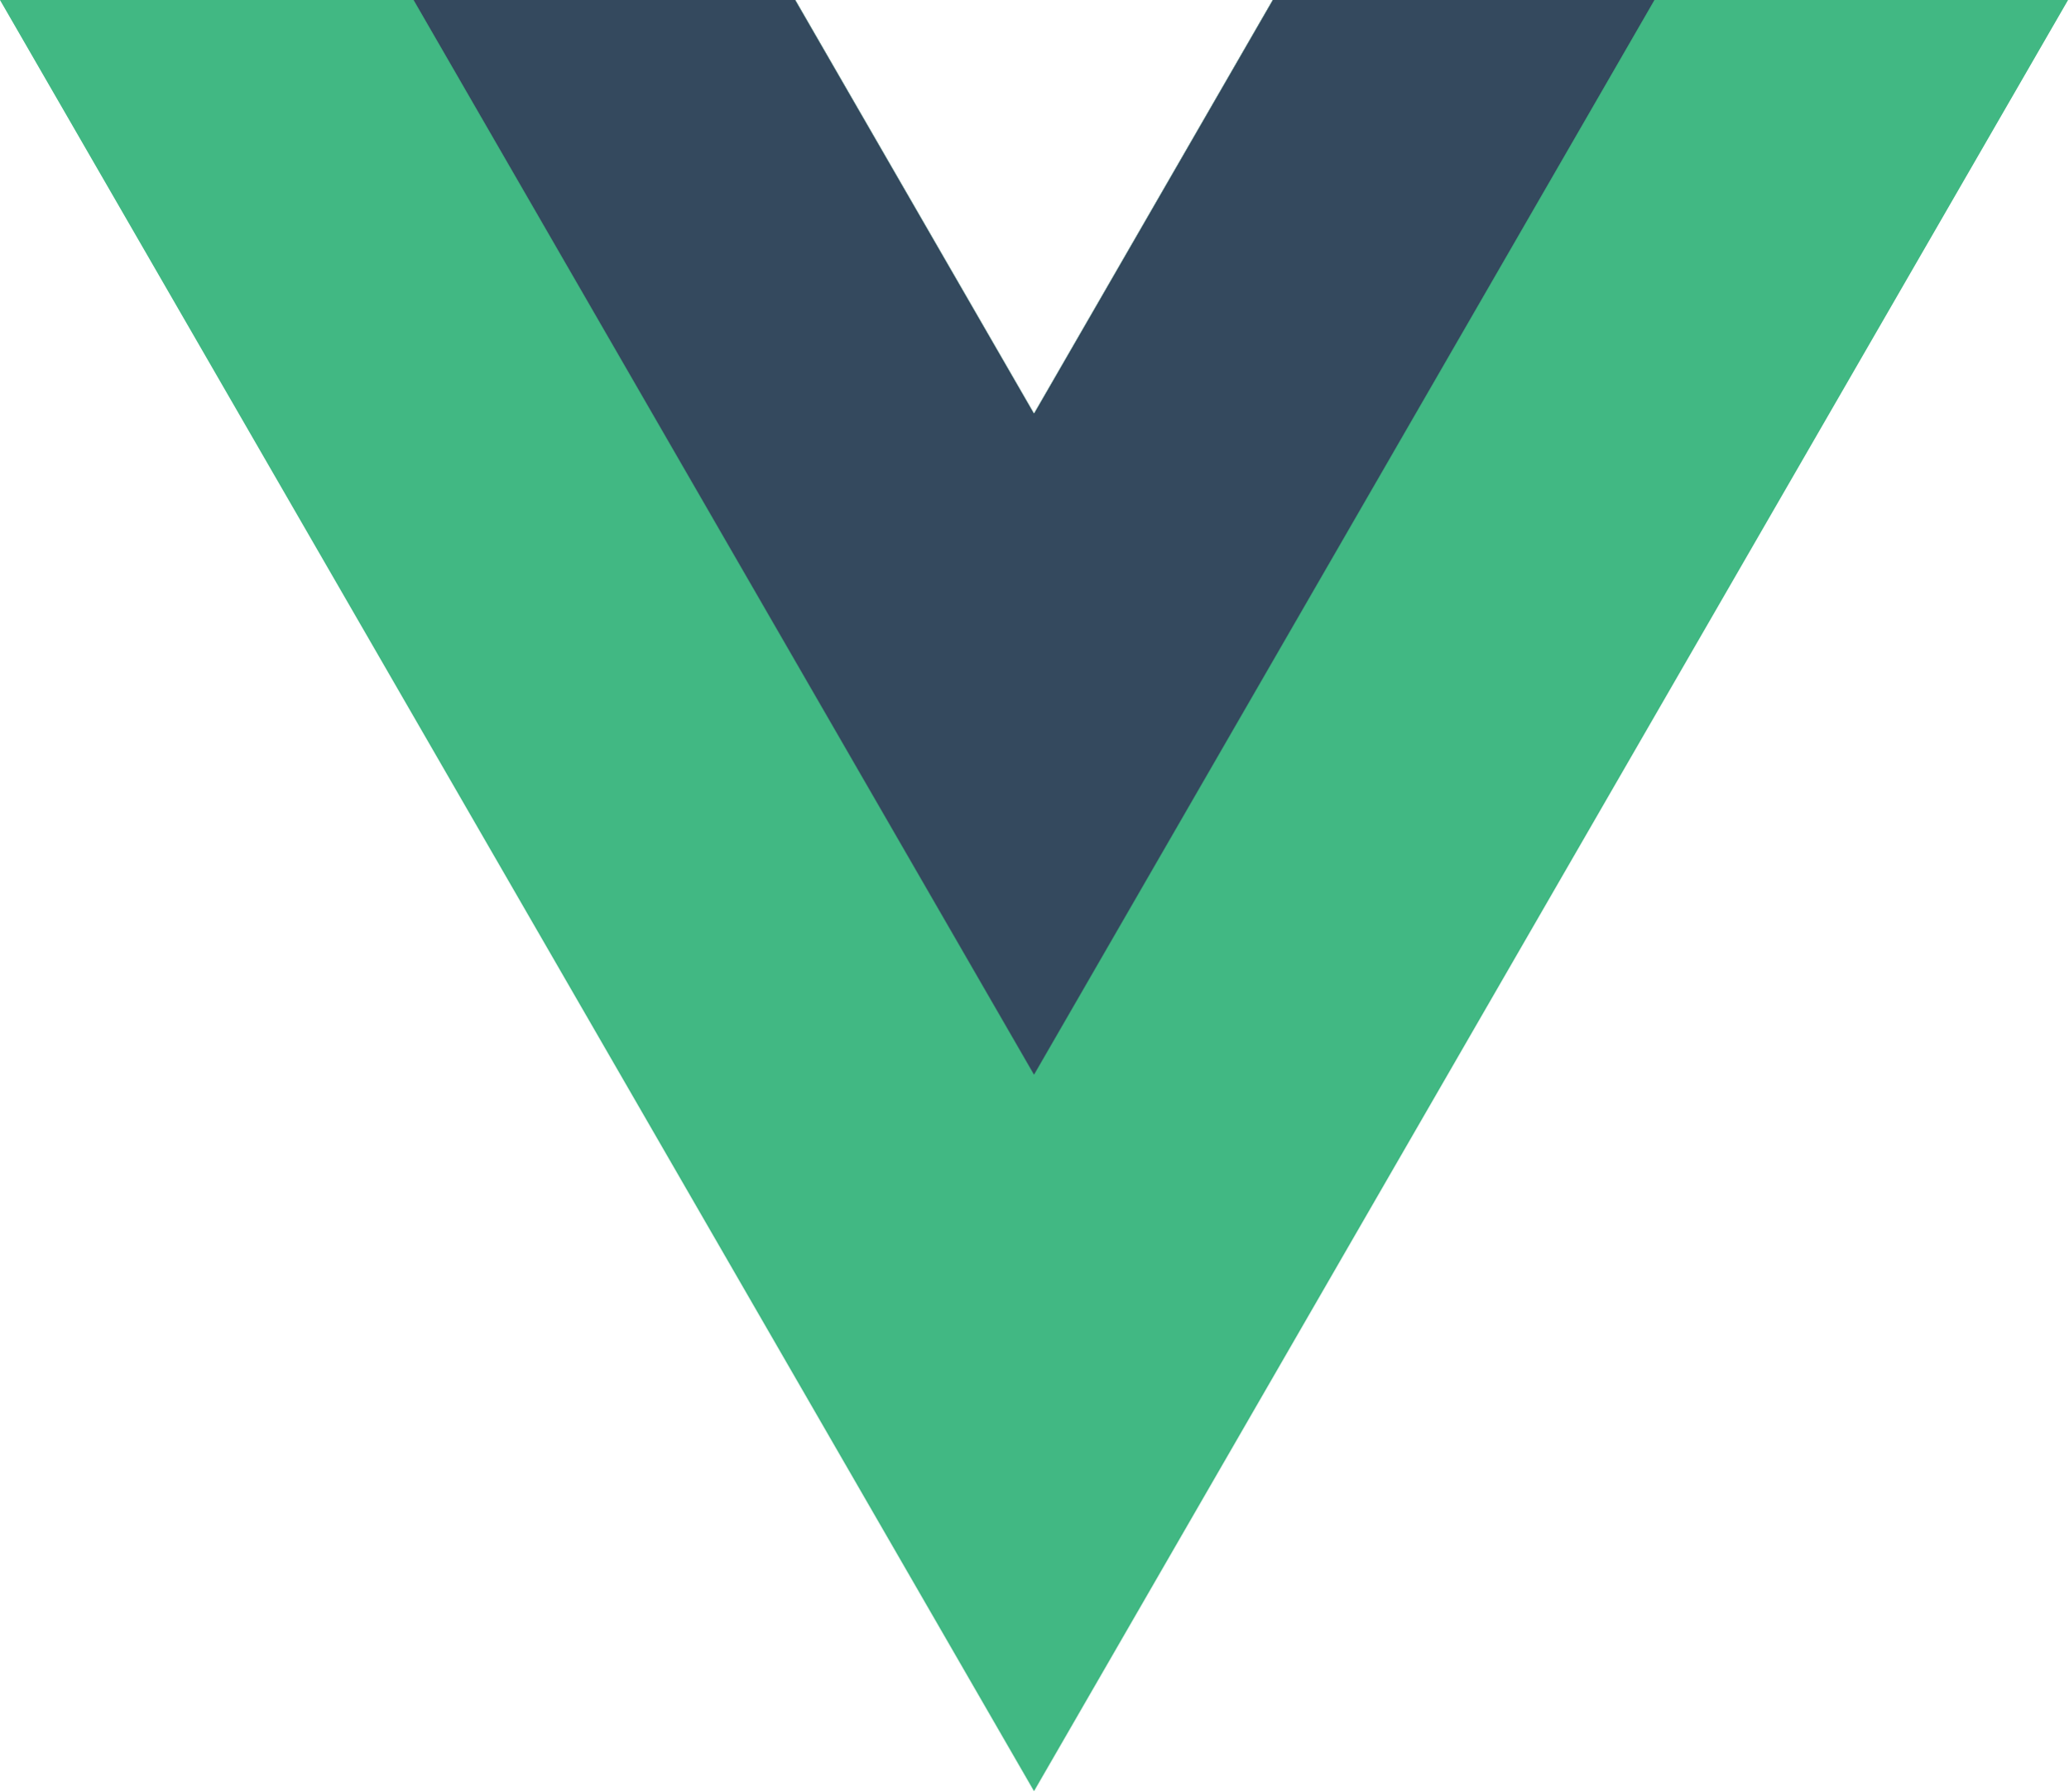
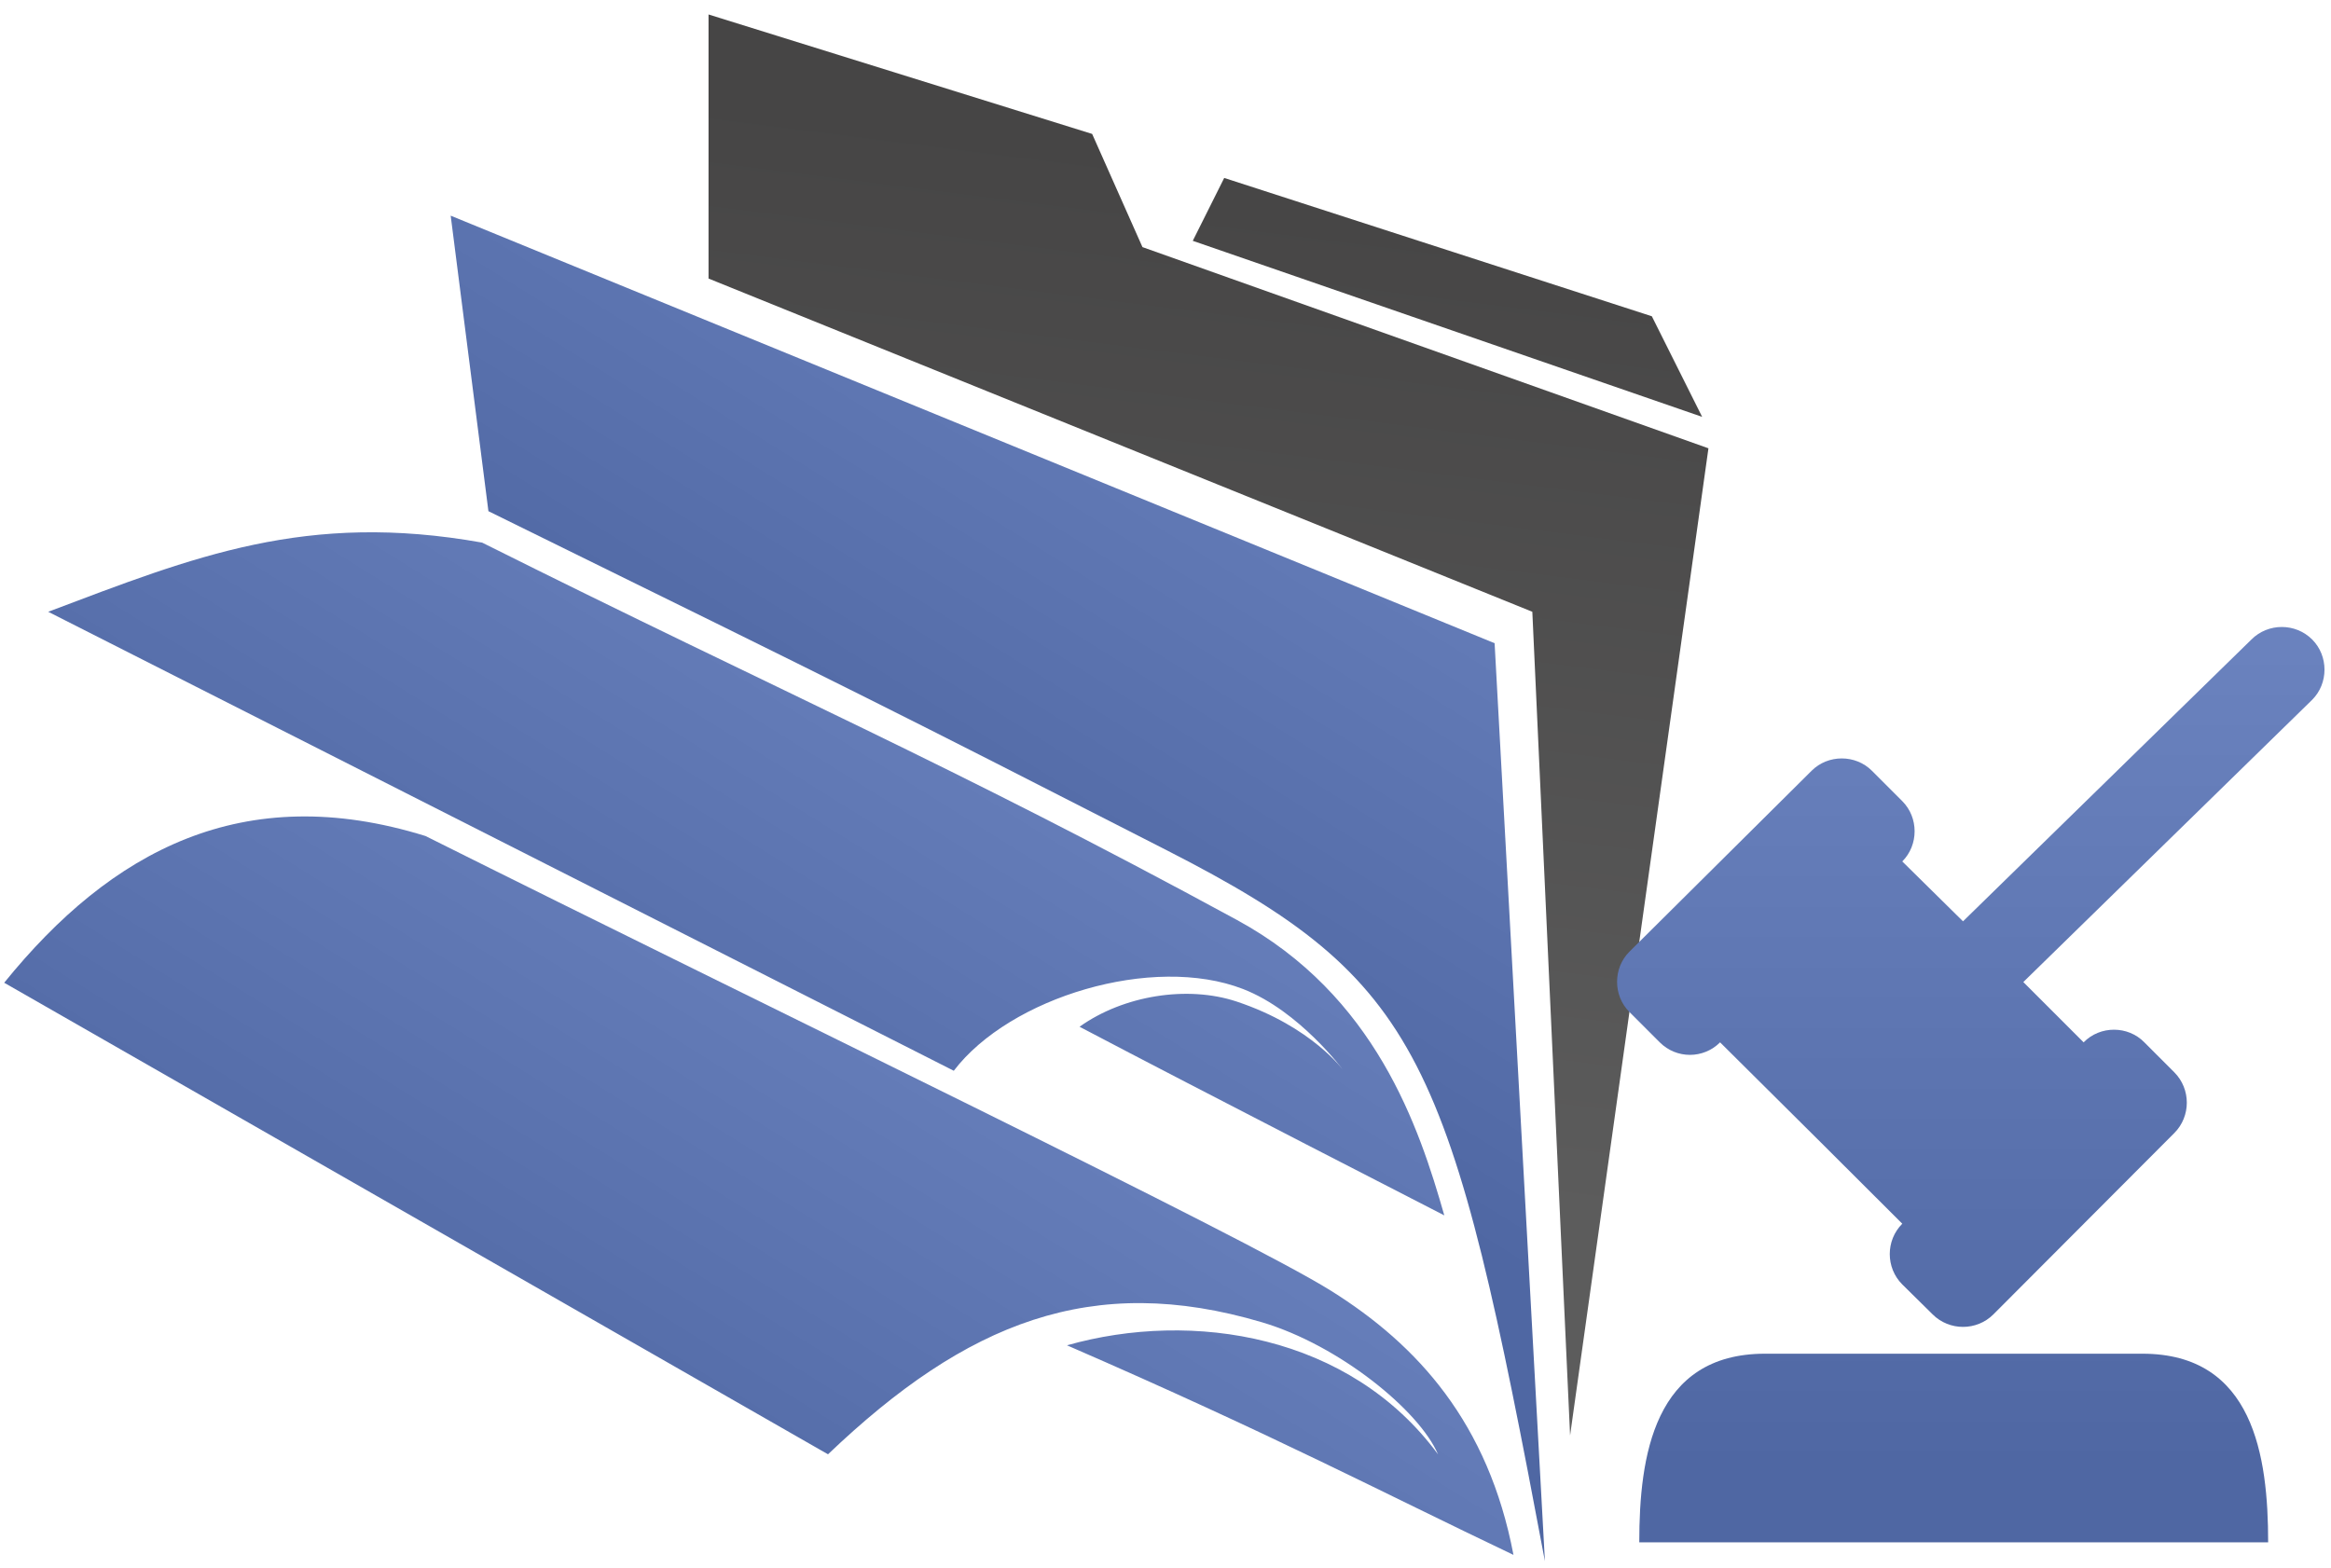
- <svg xmlns="http://www.w3.org/2000/svg" viewBox="0 0 261.76 226.69">
-   <path d="M161.096.001l-30.225 52.351L100.647.001H-.005l130.877 226.688L261.749.001z" fill="#41b883" />
-   <path d="M161.096.001l-30.225 52.351L100.647.001H52.346l78.526 136.01L209.398.001z" fill="#34495e" />
+ <svg xmlns="http://www.w3.org/2000/svg" width="278" height="187" viewBox="0 0 278 187" fill="none">
+   <path d="M84.502 33.226C84.505 33.226 84.502 1.726 84.502 1.726L130.252 15.976L136.252 29.476L203.752 53.476L187.252 171.226L182.749 72.976L84.502 33.226Z" fill="url(#paint0_linear_3106_69492)" />
+   <path d="M146.002 21.226L142.252 28.726L203.002 49.726L197.002 37.726L146.002 21.226Z" fill="url(#paint1_linear_3106_69492)" />
+   <path d="M58.25 60.976L53.75 25.726L178.25 76.726L184.25 186.226C172.943 126.041 169.715 117.047 139.25 101.476C105.5 84.226 104 83.476 58.25 60.976Z" fill="url(#paint2_linear_3106_69492)" />
+   <path d="M5.75 72.976C23.213 66.381 36.5 60.974 57.5 64.724C93.5 82.726 113 90.976 147.5 109.726C164.06 118.726 169.25 134.476 172.25 144.976C172.25 144.976 143 129.976 128.75 122.475C134 118.725 141.633 117.519 147.5 119.475C156.5 122.475 160.25 127.725 160.25 127.725C160.25 127.725 155 120.592 148.25 117.975C137.487 113.801 120.443 118.94 113.75 127.725L5.75 72.976Z" fill="url(#paint3_linear_3106_69492)" />
+   <path d="M0.5 117.226C13.25 101.474 29 92.974 50.75 99.725C91.25 119.976 148.413 147.502 158.75 153.976C169.087 160.45 177.5 169.726 180.5 185.476C164.75 177.976 152 171.226 127.25 160.474C142.25 156.226 161 159.226 171.5 173.476C169.25 168.226 159.677 160.446 150.5 157.726C130.25 151.726 115.25 157.726 98.75 173.476L0.5 117.226Z" fill="url(#paint4_linear_3106_69492)" />
+   <path fill-rule="evenodd" clip-rule="evenodd" d="M234.113 109.899L268.511 76.281C270.5 74.292 273.765 74.292 275.754 76.281C277.715 78.239 277.715 81.517 275.754 83.475L241.305 117.144L248.498 124.337C250.453 122.325 253.786 122.325 255.741 124.337L259.312 127.909C261.301 129.899 261.301 133.164 259.312 135.154L237.735 156.786C235.745 158.775 232.481 158.775 230.491 156.786L226.87 153.214C224.88 151.225 224.88 147.959 226.87 145.97C219.224 138.322 214.758 133.888 208.432 127.606C207.392 126.574 206.303 125.492 205.141 124.337C203.151 126.327 199.938 126.327 197.948 124.337L194.327 120.715C192.365 118.757 192.365 115.479 194.327 113.521L216.056 91.94C218.013 89.978 221.291 89.978 223.248 91.94L226.87 95.563C228.831 97.52 228.831 100.798 226.87 102.756L234.113 109.899ZM195.504 183.976C195.504 173.719 197.241 161.476 210.504 161.476H255.504C268.767 161.476 270.504 173.719 270.504 183.976H195.504Z" fill="url(#paint5_linear_3106_69492)" />
+   <defs>
+     <linearGradient id="paint0_linear_3106_69492" x1="209.002" y1="27.226" x2="194.002" y2="145.726" gradientUnits="userSpaceOnUse">
+       <stop stop-color="#464545" />
+       <stop offset="1" stop-color="#5C5C5C" />
+     </linearGradient>
+     <linearGradient id="paint1_linear_3106_69492" x1="209.002" y1="27.226" x2="194.002" y2="145.726" gradientUnits="userSpaceOnUse">
+       <stop stop-color="#464545" />
+       <stop offset="1" stop-color="#5C5C5C" />
+     </linearGradient>
+     <linearGradient id="paint2_linear_3106_69492" x1="166.25" y1="40.726" x2="120.5" y2="114.226" gradientUnits="userSpaceOnUse">
+       <stop stop-color="#6A82BE" />
+       <stop offset="1" stop-color="#4F67A3" />
+     </linearGradient>
+     <linearGradient id="paint3_linear_3106_69492" x1="139.25" y1="84.226" x2="93.5" y2="157.726" gradientUnits="userSpaceOnUse">
+       <stop stop-color="#6A82BE" />
+       <stop offset="1" stop-color="#4F67A3" />
+     </linearGradient>
+     <linearGradient id="paint4_linear_3106_69492" x1="149.75" y1="131.115" x2="104" y2="204.615" gradientUnits="userSpaceOnUse">
+       <stop stop-color="#6A82BE" />
+       <stop offset="1" stop-color="#4F67A3" />
+     </linearGradient>
+     <linearGradient id="paint5_linear_3106_69492" x1="234.504" y1="77.476" x2="234.504" y2="174.975" gradientUnits="userSpaceOnUse">
+       <stop stop-color="#6A82BE" />
+       <stop offset="1" stop-color="#4F67A3" />
+     </linearGradient>
+   </defs>
</svg>
